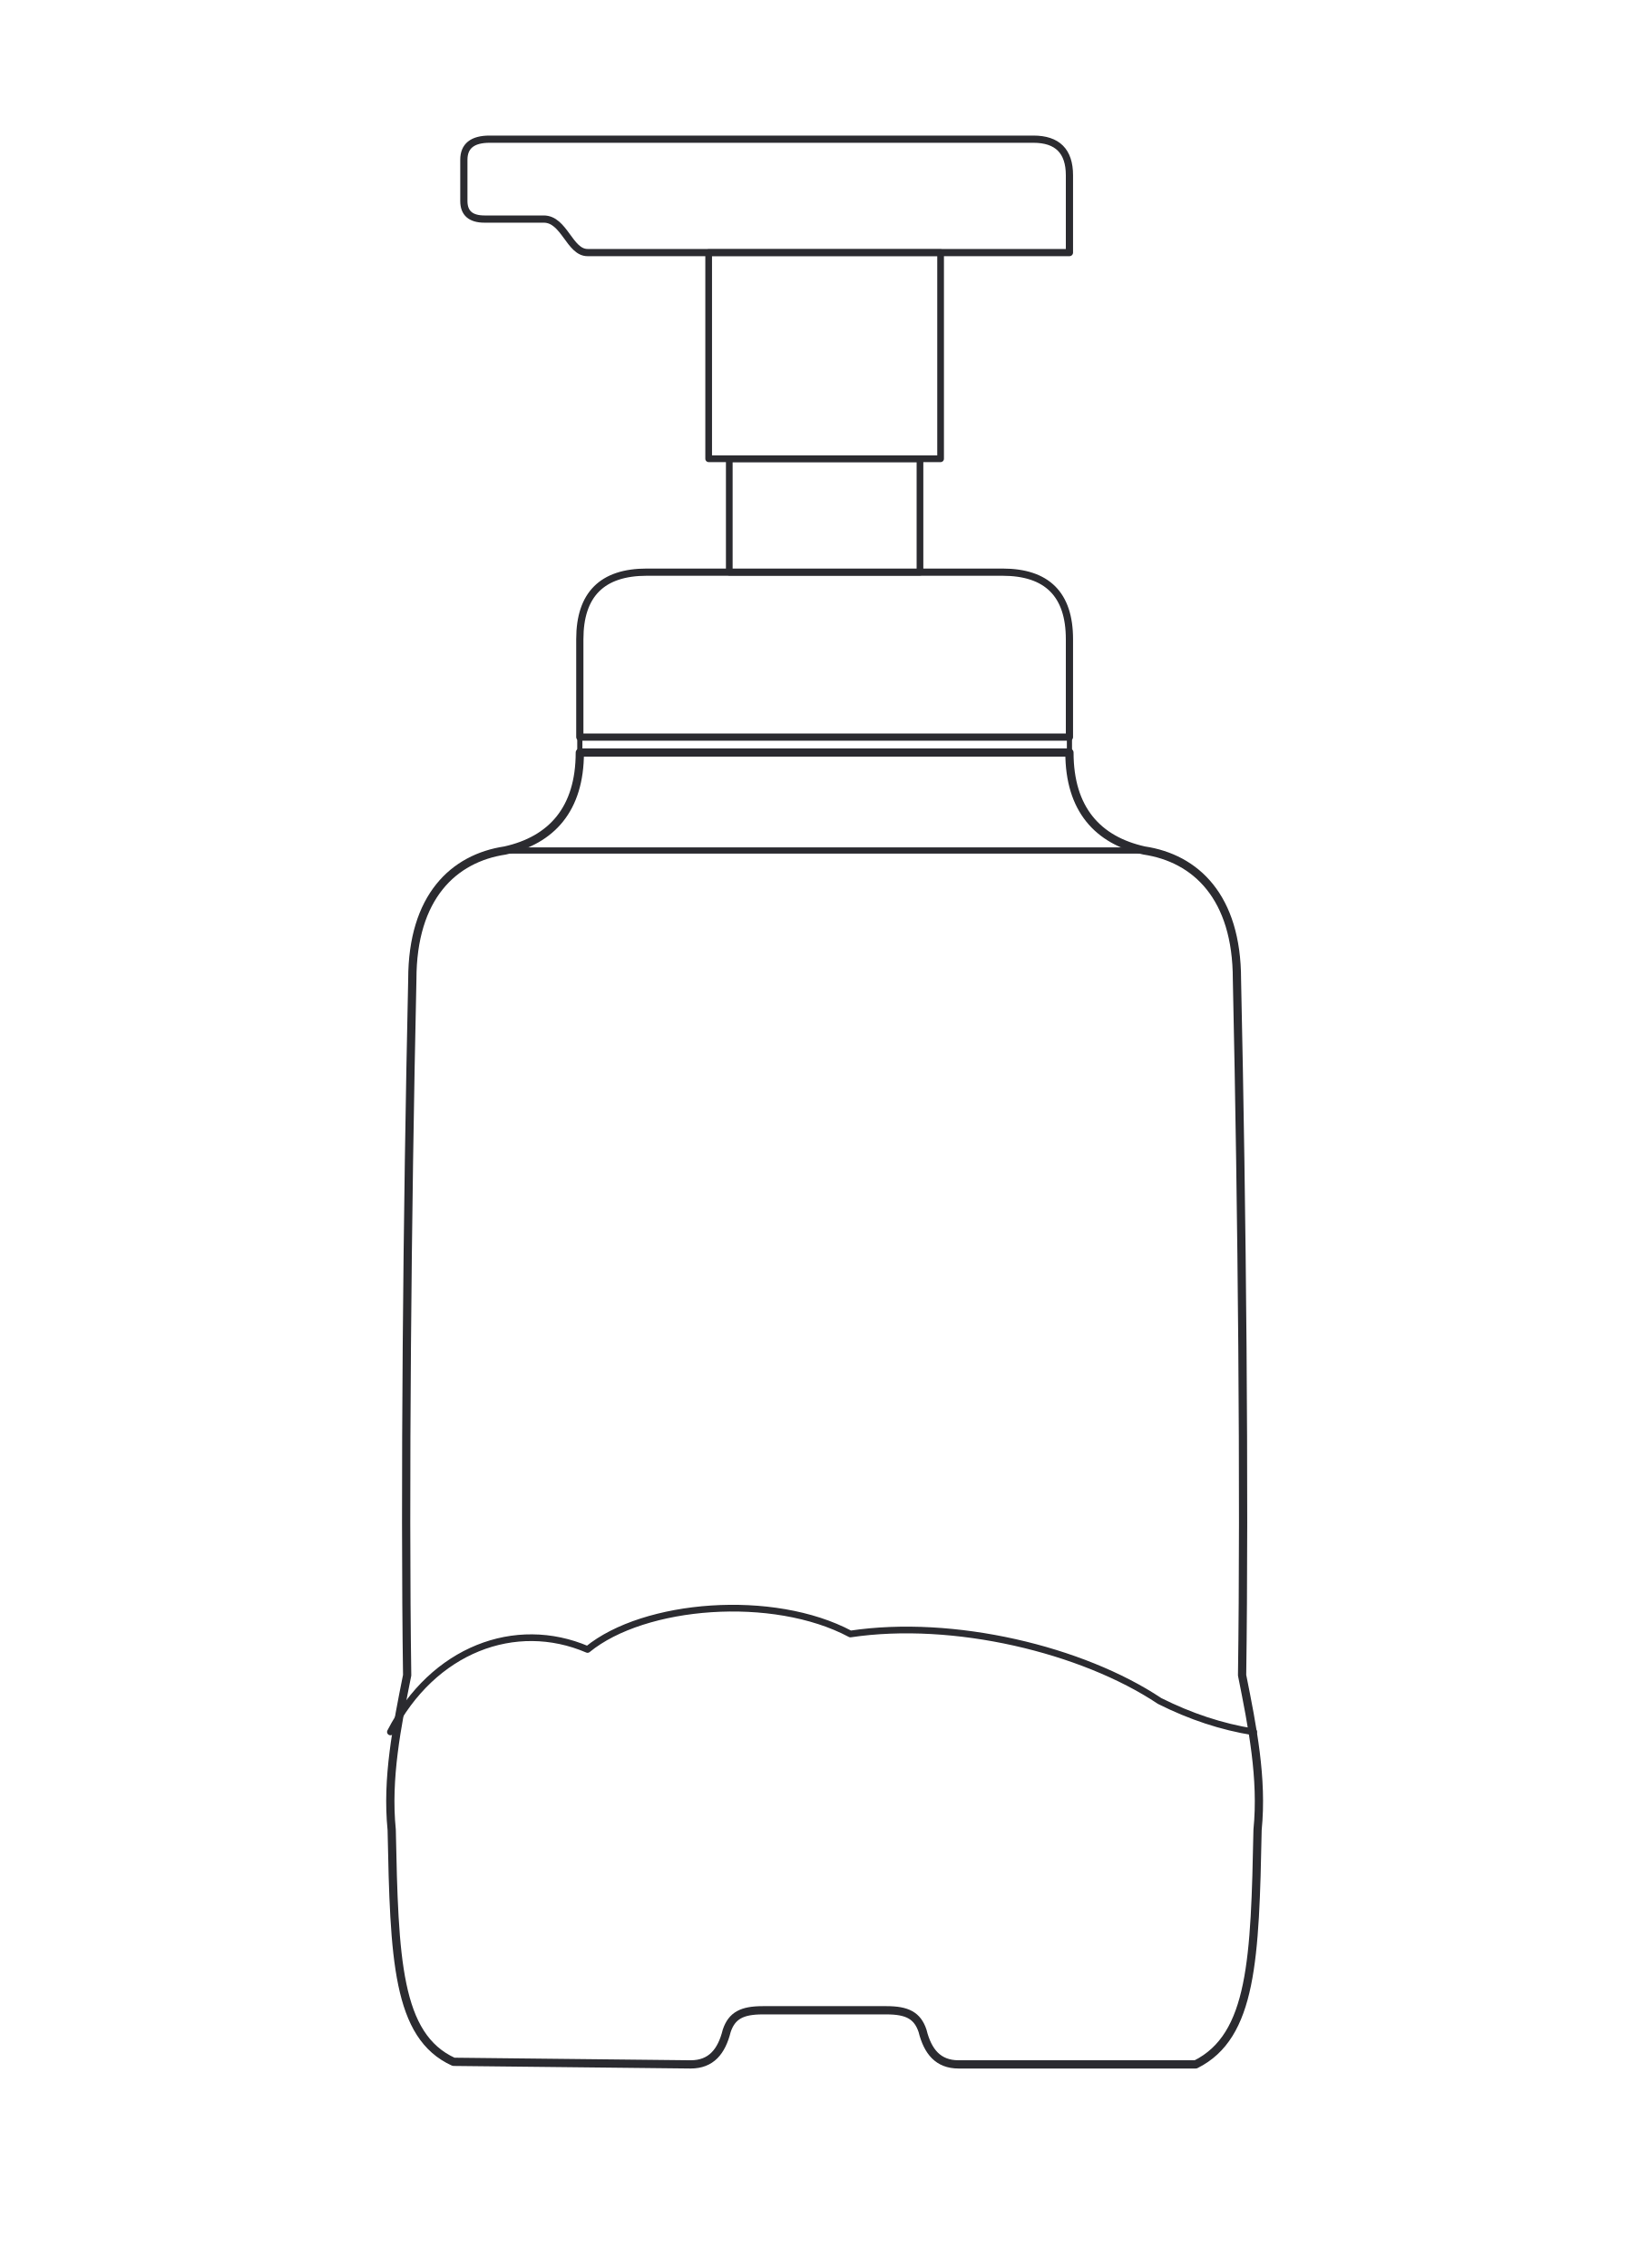
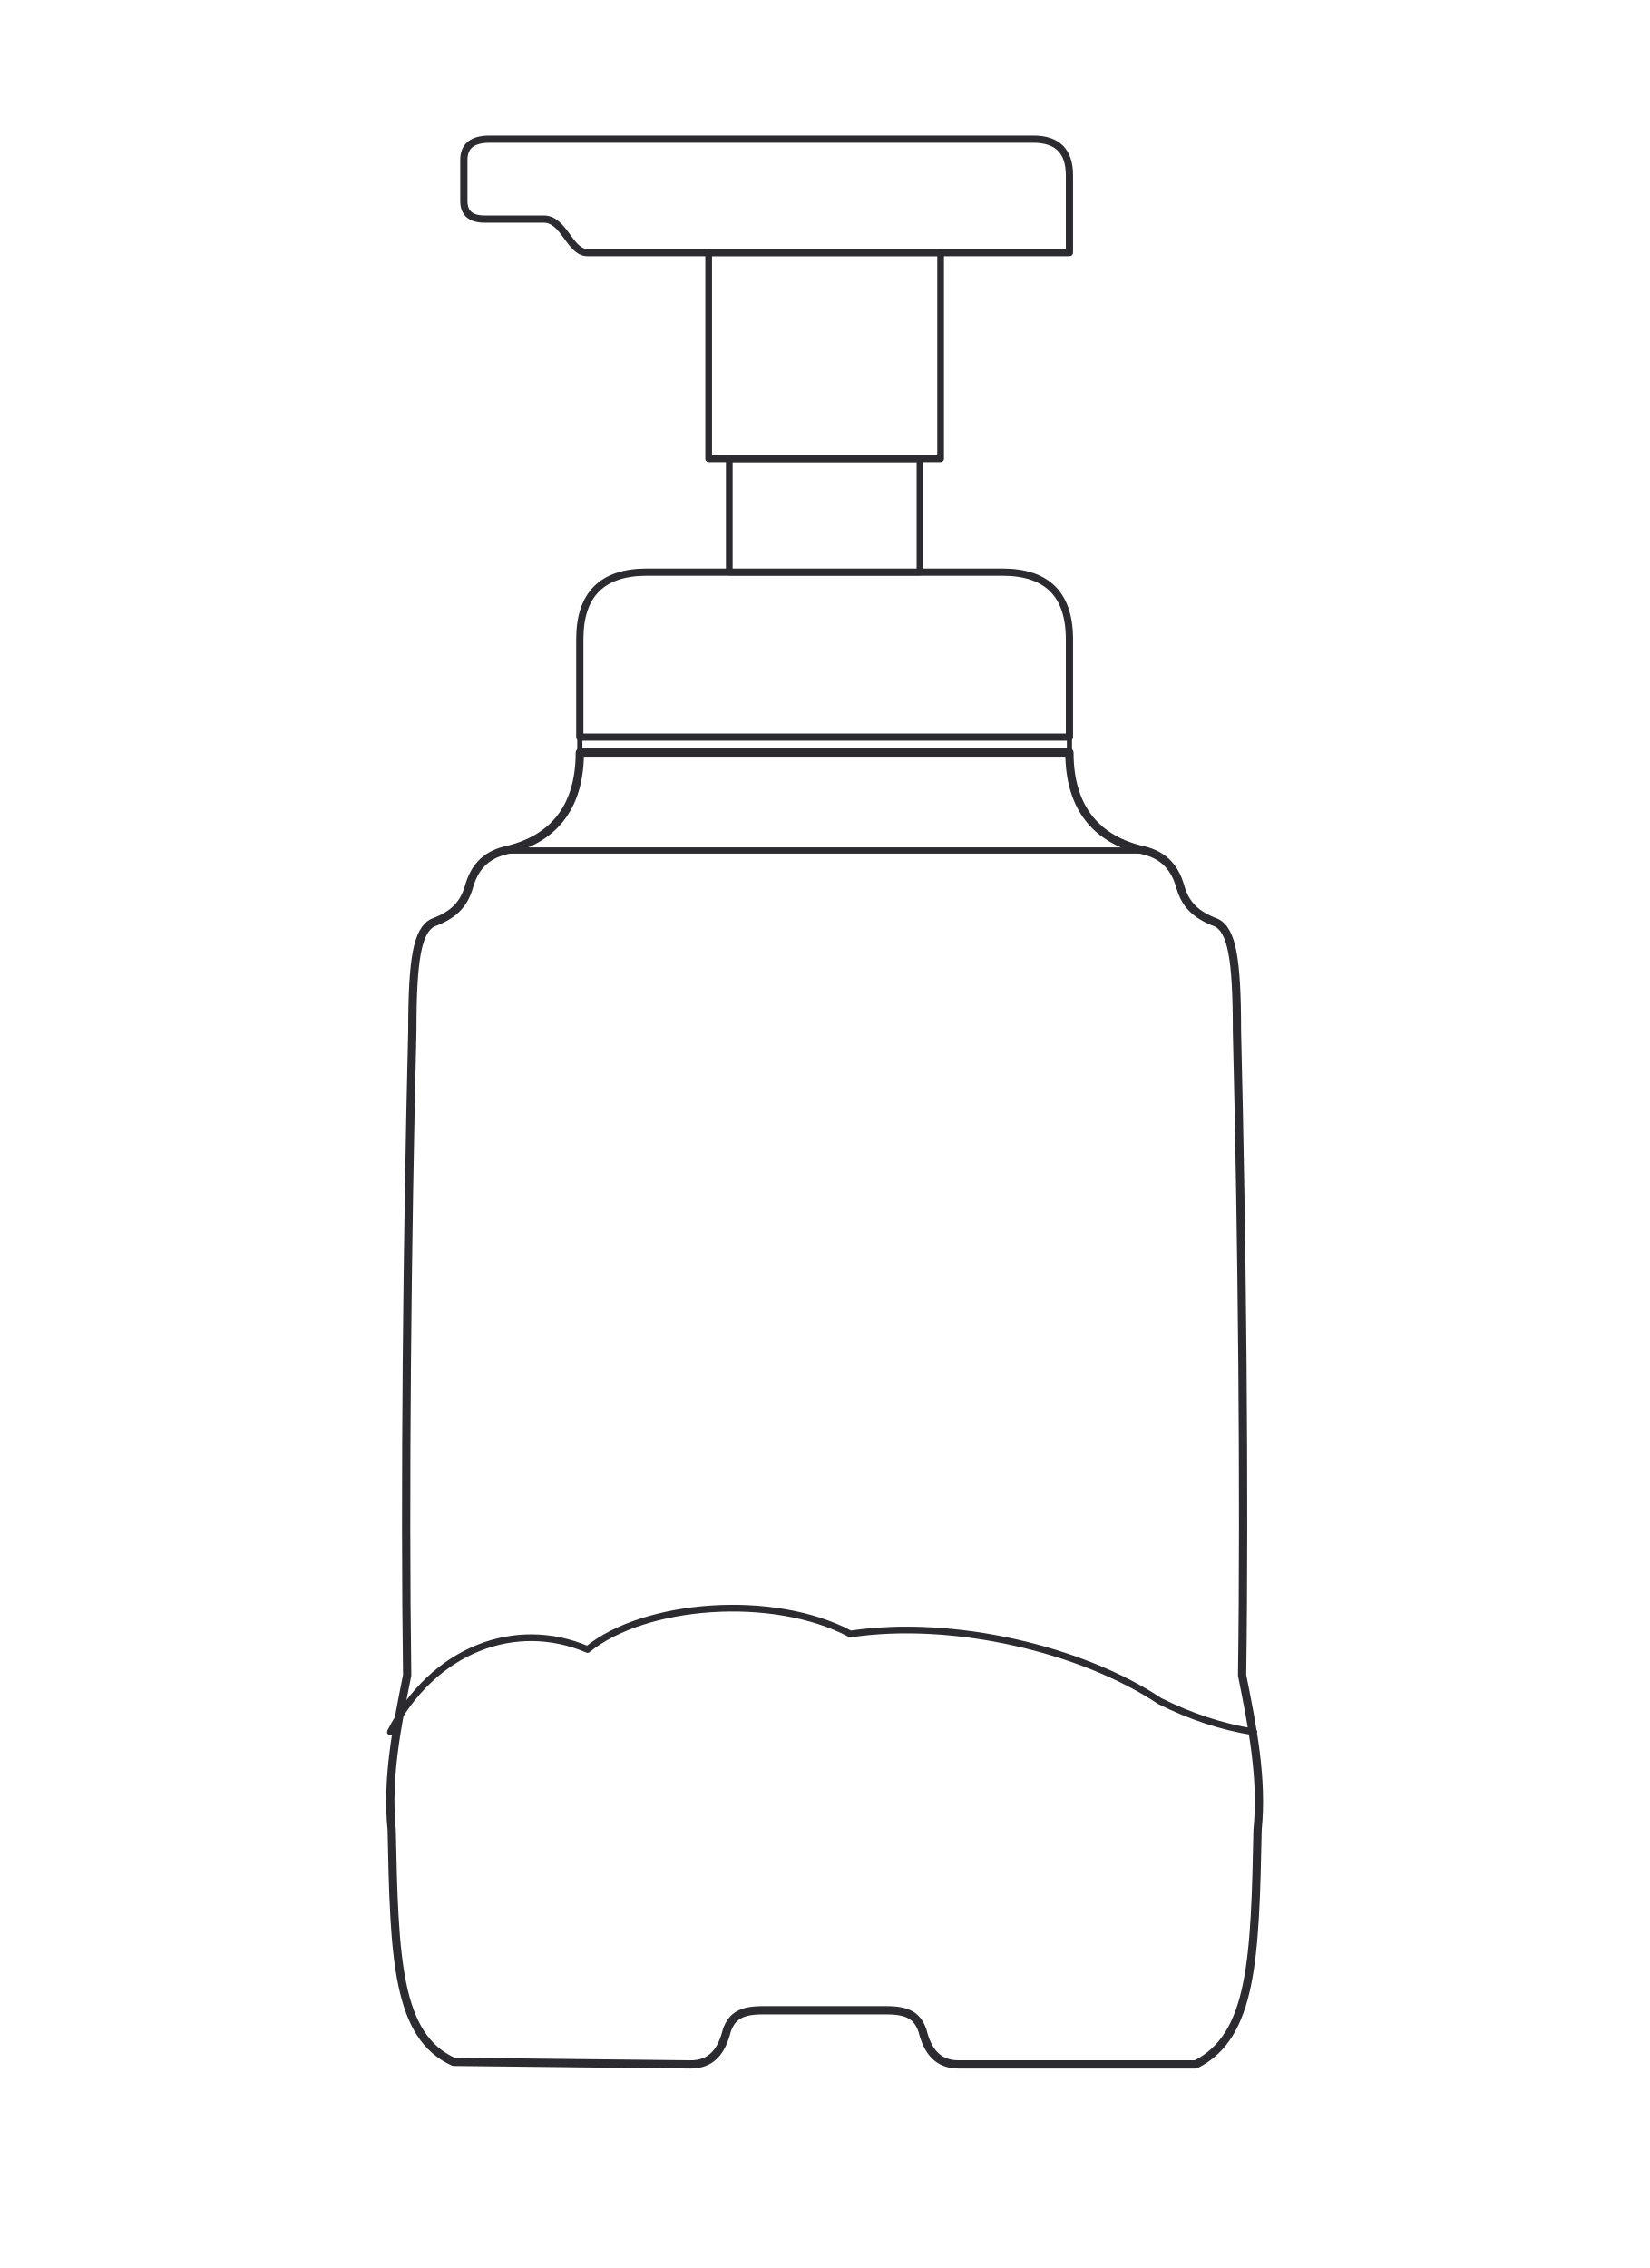
<svg xmlns="http://www.w3.org/2000/svg" width="640" height="880" viewBox="0 0 640 880">
  <g id="Bottle">
-     <path id="body_outline" d="M225 292 C225 314 214 326 196 330 C176 333 160 348 160 380 C158 470 157 580 158 650 C154 670 150 690 152 710 C153 760 154 790 176 800 L268 801 C276 801 280 796 282 788 C284 782 288 780 296 780 L344 780 C352 780 356 782 358 788 C360 796 364 801 372 801 L464 801 C486 790 487 760 488 710 C490 690 486 670 482 650 C483 580 482 470 480 380 C480 348 464 333 444 330 C426 326 415 314 415 292 Z" fill="none" stroke="#2b2b30" stroke-width="3.2" stroke-linejoin="round" stroke-linecap="round" />
+     <path id="body_outline" d="M225 292 C225 314 214 326 196 330 C188 332 184 337 182 344 C180 351 176 355 168 358 C162 361 160 372 160 400 C158 480 157 580 158 650 C154 670 150 690 152 710 C153 760 154 790 176 800 L268 801 C276 801 280 796 282 788 C284 782 288 780 296 780 L344 780 C352 780 356 782 358 788 C360 796 364 801 372 801 L464 801 C486 790 487 760 488 710 C490 690 486 670 482 650 C483 580 482 480 480 400 C480 372 478 361 472 358 C464 355 460 351 458 344 C456 337 452 332 444 330 C426 326 415 314 415 292 Z" fill="none" stroke="#2b2b30" stroke-width="3.2" stroke-linejoin="round" stroke-linecap="round" />
    <path id="shoulder_parting_line" d="M196 330 L444 330" fill="none" stroke="#2b2b30" stroke-width="2.4" stroke-linejoin="round" stroke-linecap="round" />
    <path id="foam_parting_line" d="M151.5 672 C168 640 200 628 228 640 C250 622 300 618 330 634 C370 628 420 640 450 660 C462 666 474 670 486.5 672" fill="none" stroke="#2b2b30" stroke-width="2.6" stroke-linejoin="round" stroke-linecap="round" />
  </g>
  <g id="Pump">
    <path id="stem_lower" d="M283 178 L357 178 L357 222 L283 222 Z" fill="none" stroke="#2b2b30" stroke-width="2.6" stroke-linejoin="round" stroke-linecap="round" />
    <path id="stem_upper" d="M275 98 L365 98 L365 178 L275 178 Z" fill="none" stroke="#2b2b30" stroke-width="2.6" stroke-linejoin="round" stroke-linecap="round" />
    <path id="cap" d="M225 286 L225 248 Q225 222 251 222 L389 222 Q415 222 415 248 L415 286 Z" fill="none" stroke="#2b2b30" stroke-width="2.8" stroke-linejoin="round" stroke-linecap="round" />
    <path id="cap_ring" d="M225 286 L415 286 L415 292 L225 292 Z" fill="none" stroke="#2b2b30" stroke-width="2.0" stroke-linejoin="round" stroke-linecap="round" />
    <path id="pump_head" d="M190 54 L401 54 Q415 54 415 68 L415 98 L228 98 C221 98 219 85 211 85 L188 85 Q180 85 180 78 L180 62 Q180 54 190 54 Z" fill="none" stroke="#2b2b30" stroke-width="2.8" stroke-linejoin="round" stroke-linecap="round" />
  </g>
</svg>
